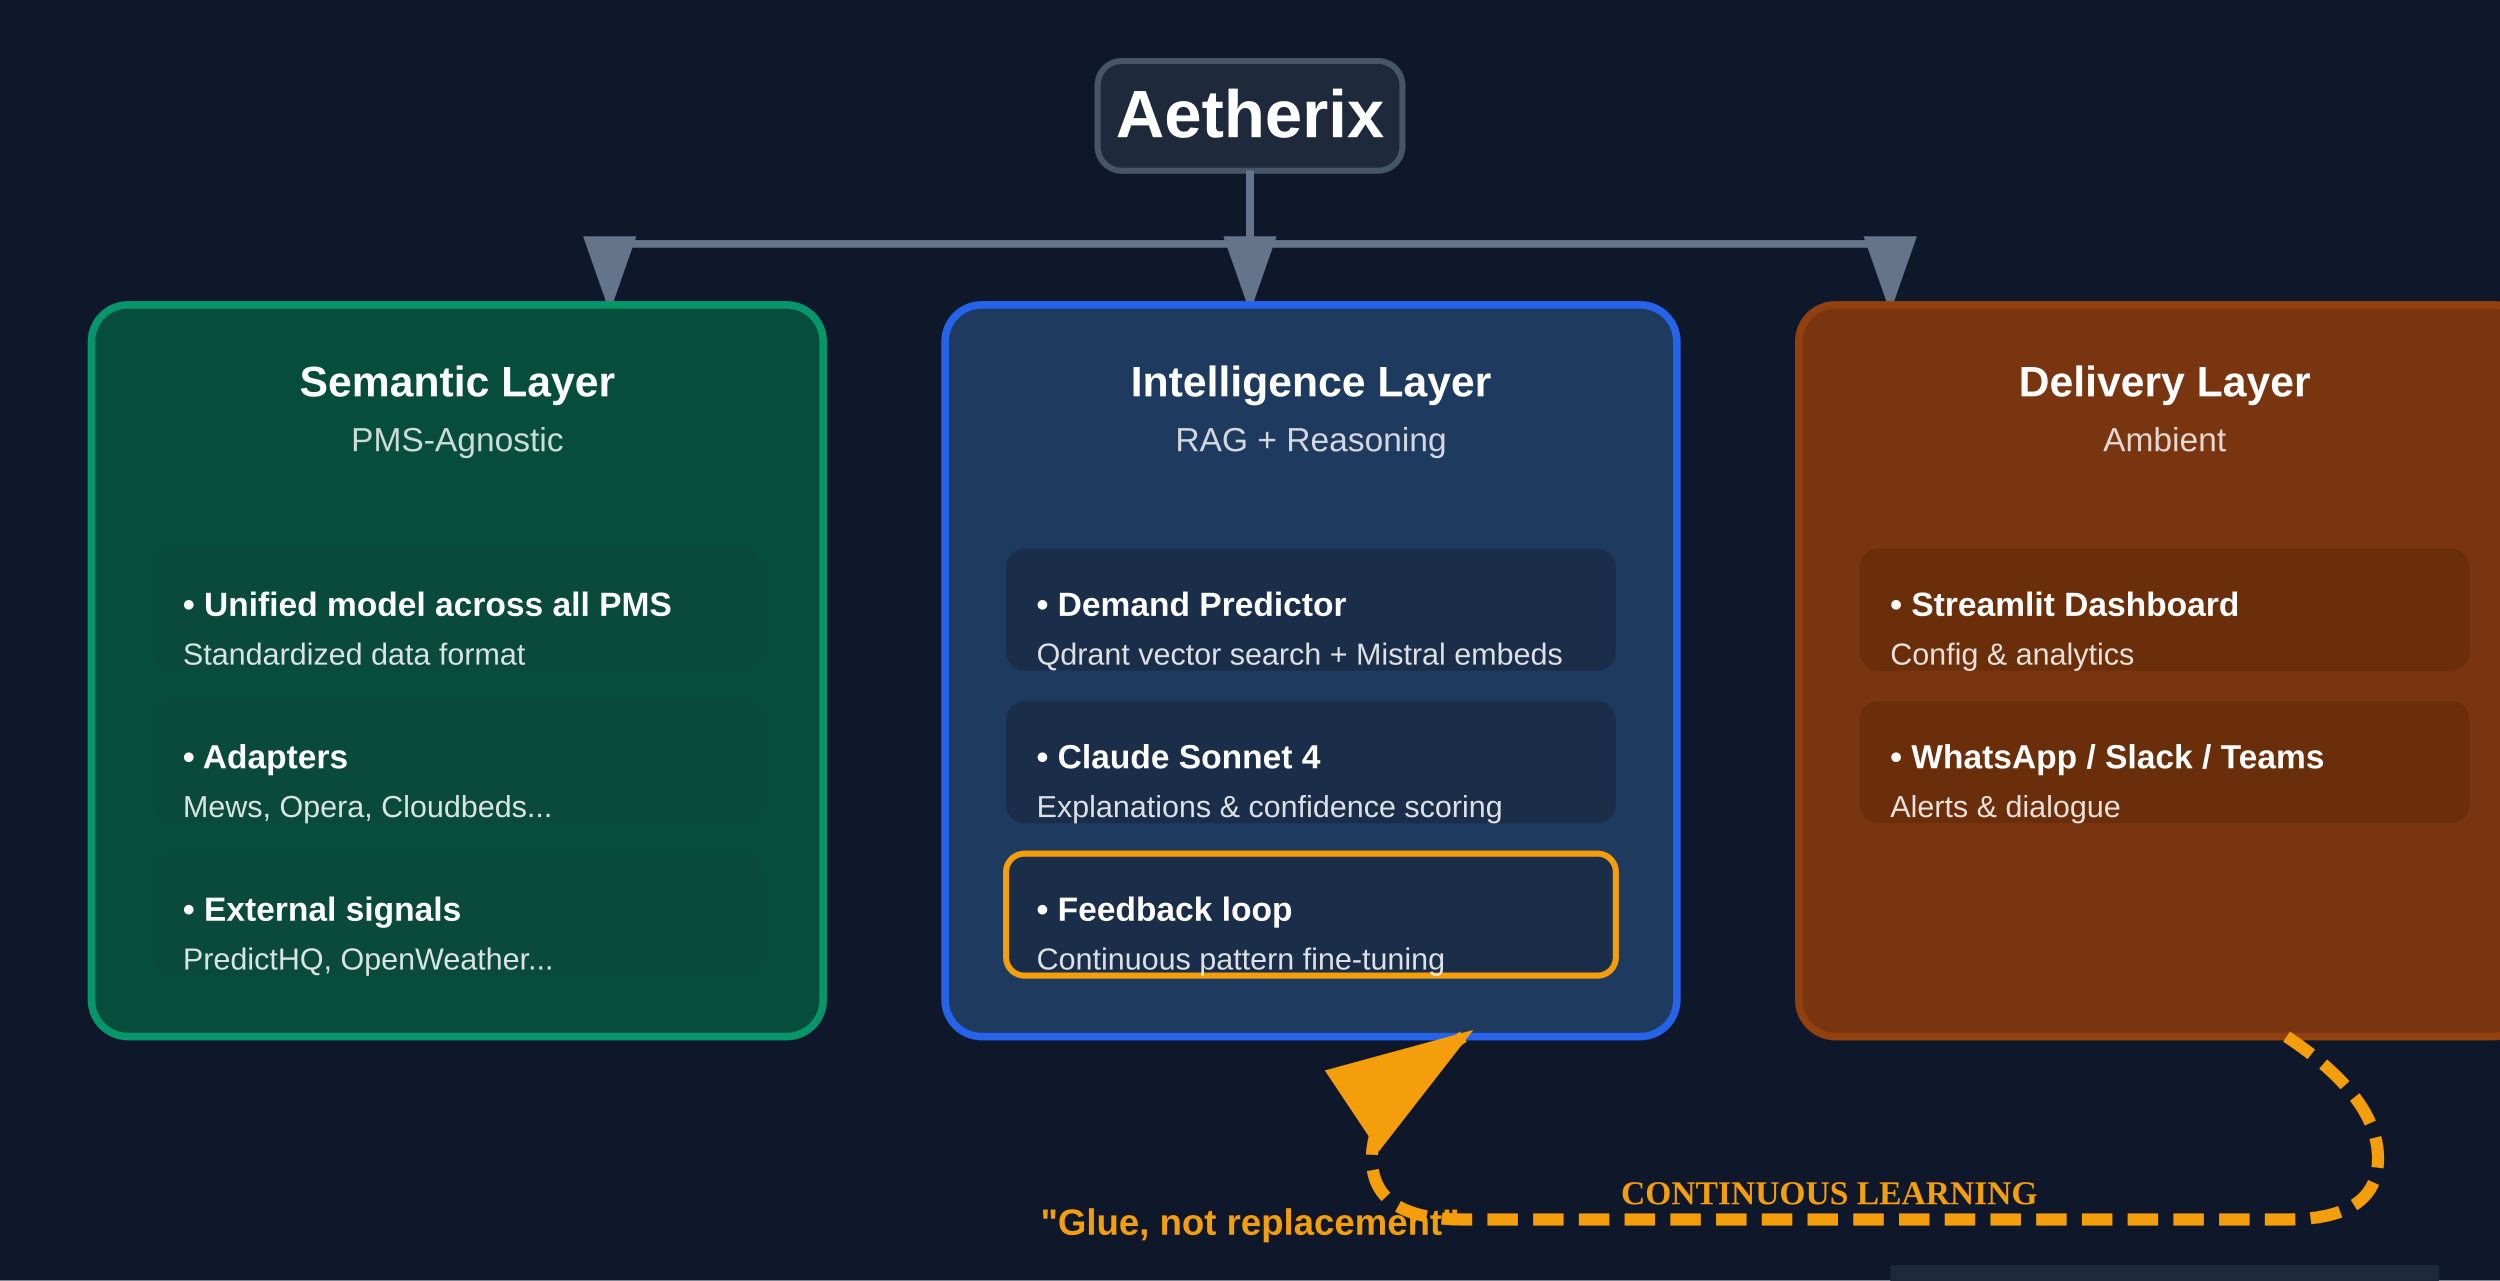
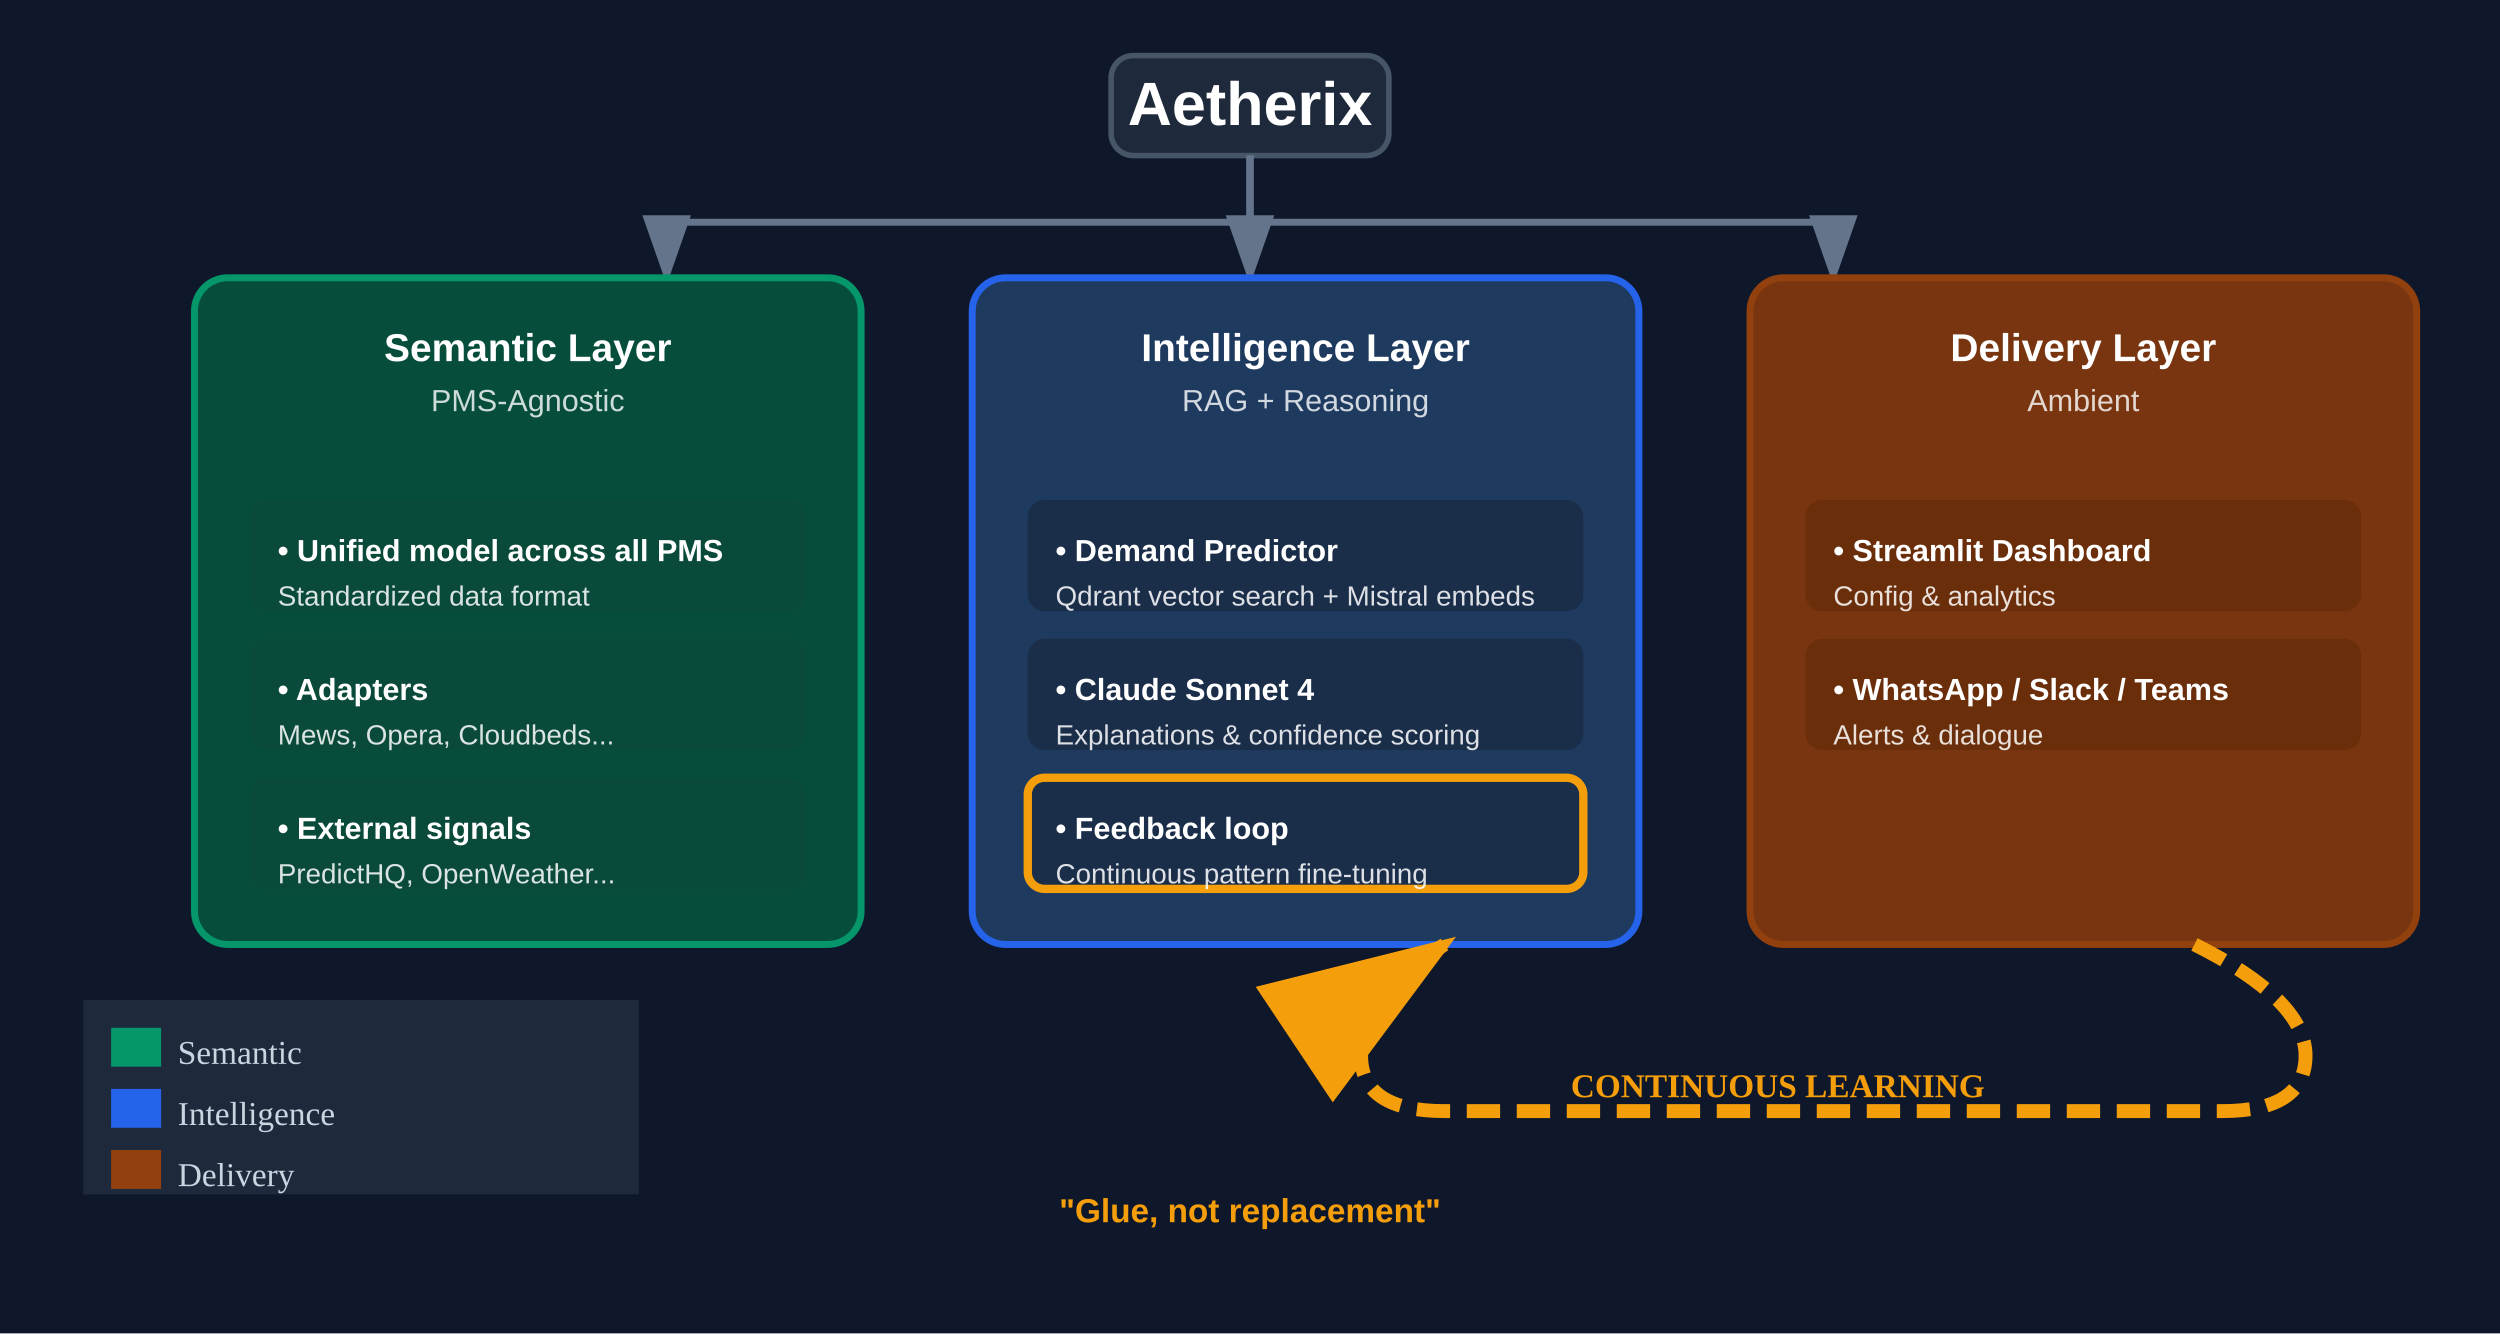
- <svg xmlns="http://www.w3.org/2000/svg" aria-describedby="flux-desc" aria-label="Aetherix Architecture Flow Diagram" viewBox="0 0 820 420">
+ <svg xmlns="http://www.w3.org/2000/svg" aria-describedby="flux-desc" aria-label="Aetherix Architecture Flow Diagram" viewBox="0 0 900 480">
  <defs>
    <marker id="arrowhead" markerHeight="7" markerWidth="10" orient="auto" refX="9" refY="3.5">
      <path fill="#64748b" d="m0 0 10 3.5L0 7z" />
    </marker>
-     <marker id="arrowhead-feedback" markerHeight="8" markerWidth="12" orient="auto" refX="11" refY="4">
-       <path fill="#f59e0b" d="m0 0 12 4L0 8z" />
+     <marker id="arrowhead-feedback" markerHeight="10" markerWidth="14" orient="auto" refX="13" refY="5">
+       <path fill="#f59e0b" d="m0 0 14 5-14 5z" />
    </marker>
-     <style>.layer-title{font-family:"Segoe UI",Arial,sans-serif;font-size:14px;font-weight:600;fill:#fff}.layer-subtitle{font-size:11px;fill:rgba(255,255,255,.8)}.component-desc,.component-title,.layer-subtitle{font-family:"Segoe UI",Arial,sans-serif}.component-title{font-size:11px;font-weight:600;fill:#fff}.component-desc{font-size:10px;fill:rgba(255,255,255,.85)}.arrow{fill:none;stroke:#64748b;stroke-width:2.5;marker-end:url(#arrowhead)}.legend-text{font-size:10px;fill:#cbd5e1}</style>
+     <style>.layer-title{font-family:"Segoe UI",Arial,sans-serif;font-size:14px;font-weight:600;fill:#fff}.layer-subtitle{font-size:11px;fill:rgba(255,255,255,.8)}.component-desc,.component-title,.layer-subtitle{font-family:"Segoe UI",Arial,sans-serif}.component-title{font-size:11px;font-weight:600;fill:#fff}.component-desc{font-size:10px;fill:rgba(255,255,255,.85)}.arrow{fill:none;stroke:#64748b;stroke-width:2.5;marker-end:url(#arrowhead)}.legend-text{font-size:12px;fill:#cbd5e1}</style>
  </defs>
-   <path fill="#0f172a" d="M0 0h820v420H0z" />
-   <rect width="100" height="36" x="360" y="20" fill="#1e293b" stroke="#475569" stroke-width="2" rx="8" />
-   <text x="410" y="45" fill="#fff" aria-hidden="false" font-family="&quot;Segoe UI&quot;,Arial,sans-serif" font-size="22" font-weight="700" text-anchor="middle">Aetherix</text>
-   <path d="M410 56v24H200v20" class="arrow">
+   <path fill="#0f172a" d="M0 0h900v480H0z" />
+   <rect width="100" height="36" x="400" y="20" fill="#1e293b" stroke="#475569" stroke-width="2" rx="8" />
+   <text x="450" y="45" fill="#fff" aria-hidden="false" font-family="&quot;Segoe UI&quot;,Arial,sans-serif" font-size="22" font-weight="700" text-anchor="middle">Aetherix</text>
+   <path d="M450 56v24H240v20" class="arrow">
    <animate fill="freeze" attributeName="stroke-dashoffset" dur="1.2s" from="100" to="0" />
    <animate fill="freeze" attributeName="opacity" dur="0.8s" from="0" to="1" />
  </path>
-   <path d="M410 56v44" class="arrow">
+   <path d="M450 56v44" class="arrow">
    <animate fill="freeze" attributeName="stroke-dashoffset" begin="0.3s" dur="1.2s" from="100" to="0" />
  </path>
-   <path d="M410 56v24h210v20" class="arrow">
+   <path d="M450 56v24h210v20" class="arrow">
    <animate fill="freeze" attributeName="stroke-dashoffset" begin="0.6s" dur="1.2s" from="100" to="0" />
  </path>
-   <g aria-label="Semantic Layer" transform="translate(30 100)">
+   <g aria-label="Semantic Layer" transform="translate(70 100)">
    <rect width="240" height="240" fill="#064e3b" stroke="#059669" stroke-width="2.5" rx="12" />
    <text x="120" y="30" aria-hidden="false" class="layer-title" text-anchor="middle">Semantic Layer</text>
    <text x="120" y="48" aria-hidden="false" class="layer-subtitle" text-anchor="middle">PMS-Agnostic</text>
    <rect width="200" height="40" x="20" y="80" fill="#0a4a3a" rx="6" />
    <text x="30" y="102" aria-hidden="false" class="component-title">• Unified model across all PMS</text>
    <text x="30" y="118" aria-hidden="false" class="component-desc">Standardized data format</text>
    <rect width="200" height="40" x="20" y="130" fill="#0a4a3a" rx="6" />
    <text x="30" y="152" aria-hidden="false" class="component-title">• Adapters</text>
    <text x="30" y="168" aria-hidden="false" class="component-desc">Mews, Opera, Cloudbeds...</text>
    <rect width="200" height="40" x="20" y="180" fill="#0a4a3a" rx="6" />
    <text x="30" y="202" aria-hidden="false" class="component-title">• External signals</text>
    <text x="30" y="218" aria-hidden="false" class="component-desc">PredictHQ, OpenWeather...</text>
  </g>
-   <g aria-label="Intelligence Layer" transform="translate(310 100)">
+   <g aria-label="Intelligence Layer" transform="translate(350 100)">
    <rect width="240" height="240" fill="#1e3a5f" stroke="#2563eb" stroke-width="2.5" rx="12" />
    <text x="120" y="30" aria-hidden="false" class="layer-title" text-anchor="middle">Intelligence Layer</text>
    <text x="120" y="48" aria-hidden="false" class="layer-subtitle" text-anchor="middle">RAG + Reasoning</text>
    <rect width="200" height="40" x="20" y="80" fill="#1a2e4a" rx="6" />
    <text x="30" y="102" aria-hidden="false" class="component-title">• Demand Predictor</text>
    <text x="30" y="118" aria-hidden="false" class="component-desc">Qdrant vector search + Mistral embeds</text>
    <rect width="200" height="40" x="20" y="130" fill="#1a2e4a" rx="6" />
    <text x="30" y="152" aria-hidden="false" class="component-title">• Claude Sonnet 4</text>
    <text x="30" y="168" aria-hidden="false" class="component-desc">Explanations &amp; confidence scoring</text>
-     <rect width="200" height="40" x="20" y="180" fill="#1a2e4a" stroke="#f59e0b" stroke-width="2" rx="6" />
+     <rect width="200" height="40" x="20" y="180" fill="#1a2e4a" stroke="#f59e0b" stroke-width="3" rx="6" />
    <text x="30" y="202" aria-hidden="false" class="component-title">• Feedback loop</text>
    <text x="30" y="218" aria-hidden="false" class="component-desc">Continuous pattern fine-tuning</text>
  </g>
-   <g aria-label="Delivery Layer" transform="translate(590 100)">
+   <g aria-label="Delivery Layer" transform="translate(630 100)">
    <rect width="240" height="240" fill="#78350f" stroke="#92400e" stroke-width="2.5" rx="12" />
    <text x="120" y="30" aria-hidden="false" class="layer-title" text-anchor="middle">Delivery Layer</text>
    <text x="120" y="48" aria-hidden="false" class="layer-subtitle" text-anchor="middle">Ambient</text>
    <rect width="200" height="40" x="20" y="80" fill="#6b2e0a" rx="6" />
    <text x="30" y="102" aria-hidden="false" class="component-title">• Streamlit Dashboard</text>
    <text x="30" y="118" aria-hidden="false" class="component-desc">Config &amp; analytics</text>
    <rect width="200" height="40" x="20" y="130" fill="#6b2e0a" rx="6" />
    <text x="30" y="152" aria-hidden="false" class="component-title">• WhatsApp / Slack / Teams</text>
    <text x="30" y="168" aria-hidden="false" class="component-desc">Alerts &amp; dialogue</text>
  </g>
-   <path fill="none" stroke="#f59e0b" stroke-dasharray="10 5" stroke-width="4" marker-end="url(#arrowhead-feedback)" d="M750 340q30 20 30 40t-30 20H480q-30 0-30-20t30-40">
-     <animate attributeName="opacity" dur="3s" repeatCount="indefinite" values="0.5;1;0.5" />
-     <animate attributeName="stroke-dashoffset" dur="3s" repeatCount="indefinite" values="0;20;0" />
+   <path fill="none" stroke="#f59e0b" stroke-dasharray="12 6" stroke-width="5" marker-end="url(#arrowhead-feedback)" d="M790 340q40 20 40 40t-30 20H520q-30 0-30-20t30-40">
+     <animate attributeName="opacity" dur="2.5s" repeatCount="indefinite" values="0.6;1;0.6" />
+     <animate attributeName="stroke-dashoffset" dur="2.5s" repeatCount="indefinite" values="0;25;0" />
  </path>
-   <text x="600" y="395" fill="#f59e0b" aria-hidden="false" font-size="11" font-weight="600" text-anchor="middle">CONTINUOUS LEARNING</text>
-   <text x="410" y="405" fill="#f59e0b" aria-hidden="false" font-family="&quot;Segoe UI&quot;,Arial,sans-serif" font-size="12" font-weight="600" text-anchor="middle">"Glue, not replacement"</text>
+   <text x="640" y="395" fill="#f59e0b" aria-hidden="false" font-size="12" font-weight="700" text-anchor="middle">CONTINUOUS LEARNING</text>
+   <text x="450" y="440" fill="#f59e0b" aria-hidden="false" font-family="&quot;Segoe UI&quot;,Arial,sans-serif" font-size="12" font-weight="600" text-anchor="middle">"Glue, not replacement"</text>
  <g aria-label="Legend">
-     <path fill="#1e293b" d="M0 0h180v50H0z" style="rx:6" transform="translate(620 415)" />
-     <path fill="#059669" d="M630 425h16v12h-16z" />
-     <text x="32" y="20" aria-hidden="false" class="legend-text" transform="translate(620 415)">Semantic</text>
-     <path fill="#2563eb" d="M630 443h16v12h-16z" />
-     <text x="32" y="38" aria-hidden="false" class="legend-text" transform="translate(620 415)">Intelligence</text>
-     <path fill="#92400e" d="M720 425h16v12h-16z" />
-     <text x="122" y="20" aria-hidden="false" class="legend-text" transform="translate(620 415)">Delivery</text>
+     <path fill="#1e293b" d="M0 0h200v70H0z" style="rx:6" transform="translate(30 360)" />
+     <path fill="#059669" d="M40 370h18v14H40z" />
+     <text x="34" y="23" aria-hidden="false" class="legend-text" transform="translate(30 360)">Semantic</text>
+     <path fill="#2563eb" d="M40 392h18v14H40z" />
+     <text x="34" y="45" aria-hidden="false" class="legend-text" transform="translate(30 360)">Intelligence</text>
+     <path fill="#92400e" d="M40 414h18v14H40z" />
+     <text x="34" y="67" aria-hidden="false" class="legend-text" transform="translate(30 360)">Delivery</text>
  </g>
</svg>
